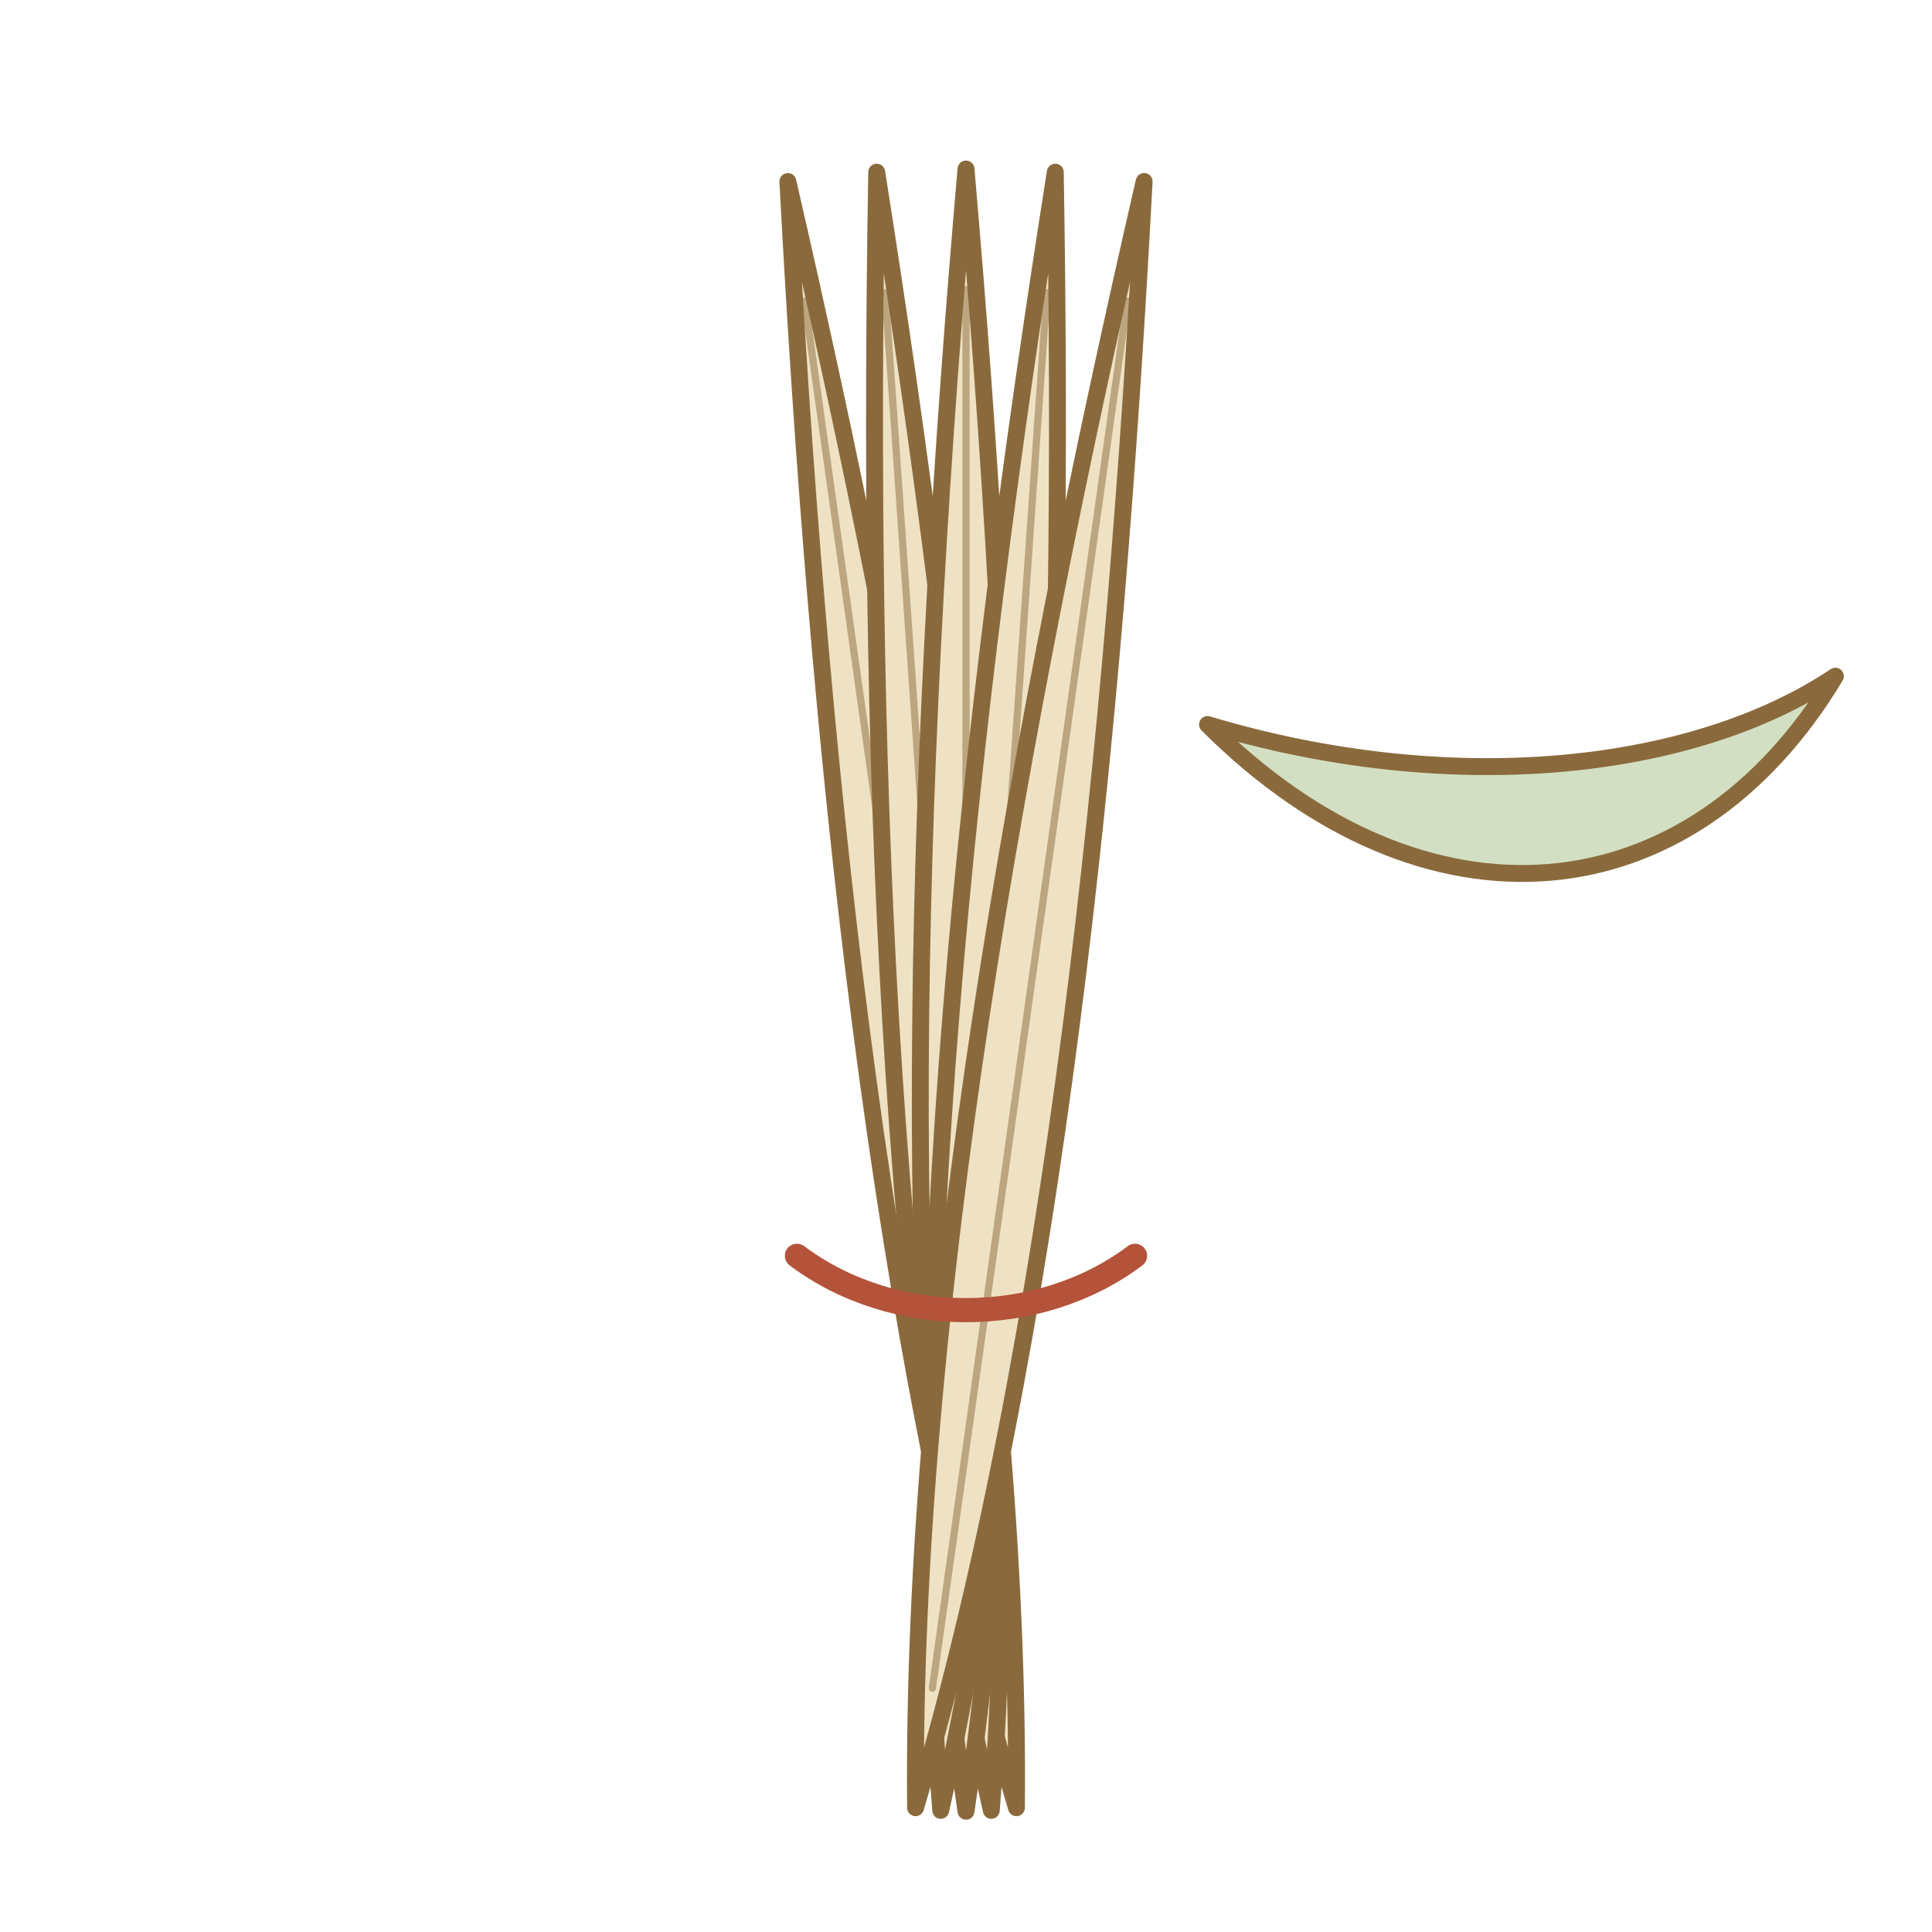
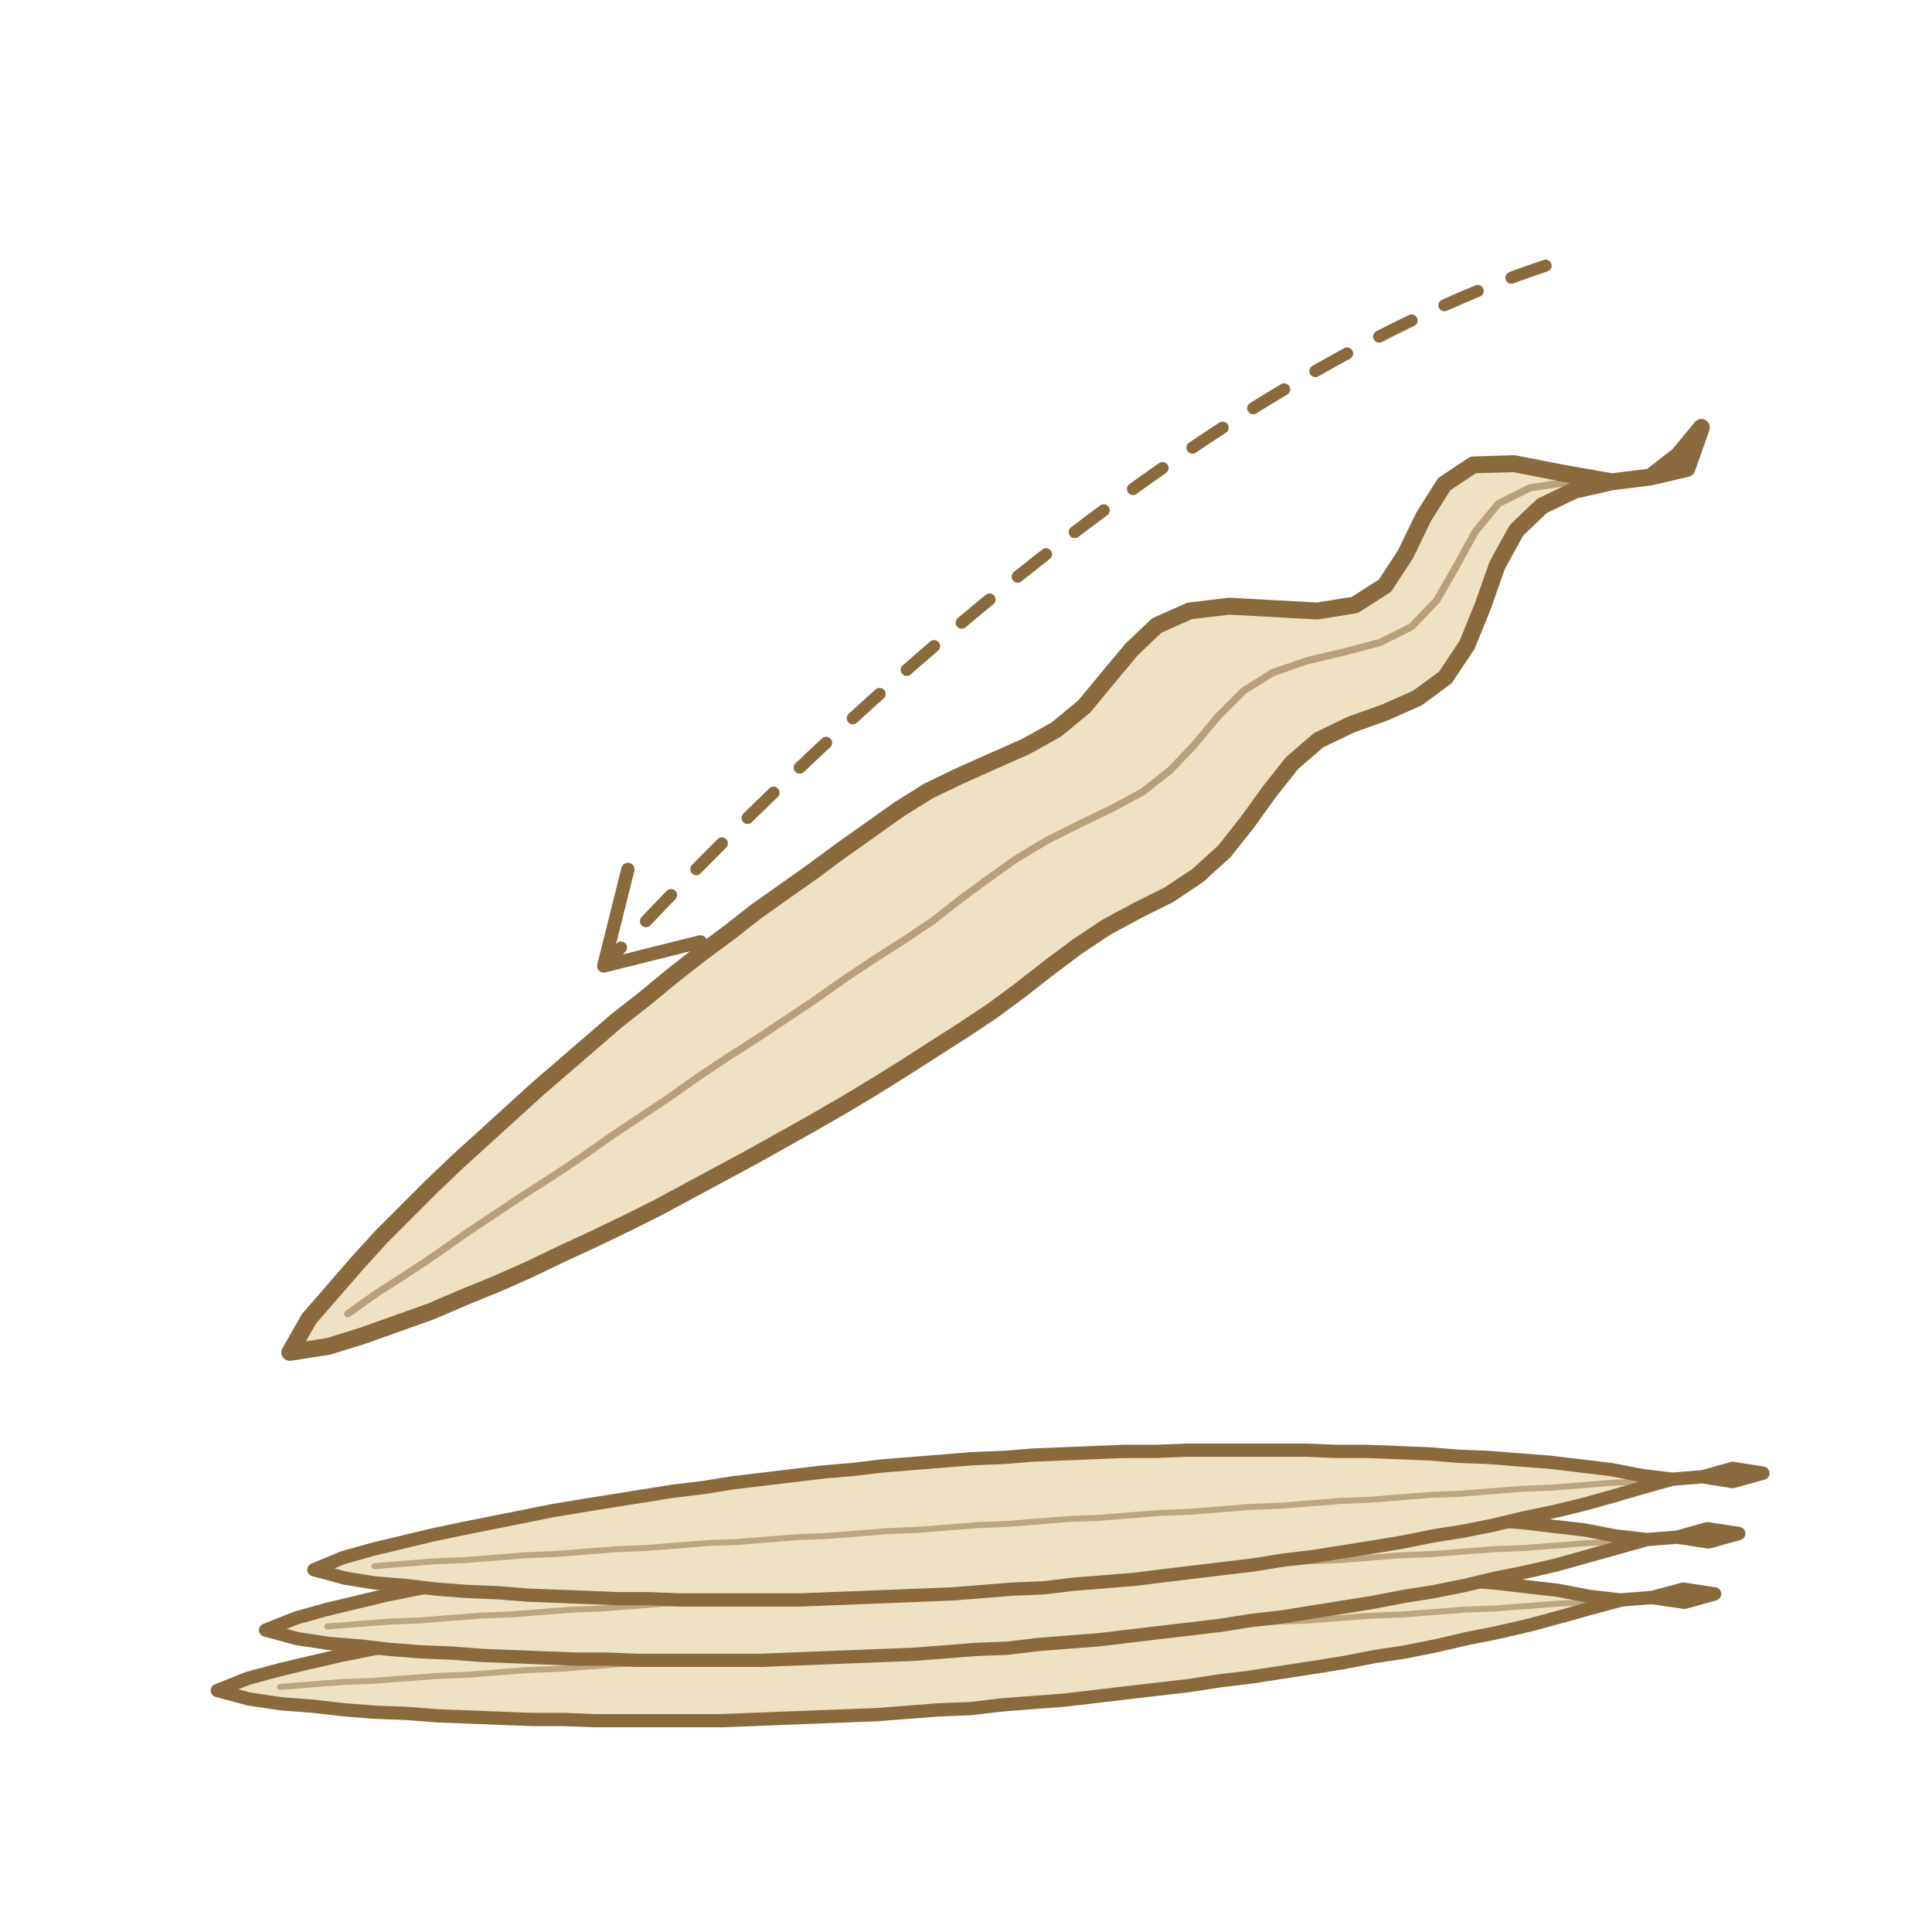
<svg xmlns="http://www.w3.org/2000/svg" viewBox="0 0 160 160" fill="none" stroke="#8a6a3c" stroke-width="1.4" stroke-linecap="round" stroke-linejoin="round">
-   <g transform="rotate(-8 80 120)">
-     <path d="M80 150 C 74 110, 76 60, 80 14 C 84 60, 86 110, 80 150 Z" fill="#efe2c4" />
-     <path d="M80 140 L 80 24" stroke-width="0.6" opacity=".5" />
-   </g>
-   <g transform="rotate(-4 80 120)">
-     <path d="M80 150 C 74 110, 76 60, 80 14 C 84 60, 86 110, 80 150 Z" fill="#efe2c4" />
-     <path d="M80 140 L 80 24" stroke-width="0.6" opacity=".5" />
-   </g>
-   <g transform="rotate(0 80 120)">
-     <path d="M80 150 C 74 110, 76 60, 80 14 C 84 60, 86 110, 80 150 Z" fill="#efe2c4" />
-     <path d="M80 140 L 80 24" stroke-width="0.6" opacity=".5" />
-   </g>
-   <g transform="rotate(4 80 120)">
-     <path d="M80 150 C 74 110, 76 60, 80 14 C 84 60, 86 110, 80 150 Z" fill="#efe2c4" />
-     <path d="M80 140 L 80 24" stroke-width="0.6" opacity=".5" />
-   </g>
-   <g transform="rotate(8 80 120)">
-     <path d="M80 150 C 74 110, 76 60, 80 14 C 84 60, 86 110, 80 150 Z" fill="#efe2c4" />
-     <path d="M80 140 L 80 24" stroke-width="0.6" opacity=".5" />
-   </g>
-   <path d="M66 104 C 74 110, 86 110, 94 104" stroke="#b4533a" stroke-width="2" />
-   <path d="M100 60 C 120 66, 140 64, 152 56 C 140 76, 118 78, 100 60 Z" fill="#d3dfc3" />
+   <path d="M18 140 L20.6 140.7 L23.3 141.1 L25.9 141.3 L28.5 141.6 L31.1 141.8 L33.7 141.9 L36.3 142.1 L38.9 142.2 L41.5 142.3 L44.1 142.4 L46.7 142.4 L49.3 142.5 L51.9 142.5 L54.5 142.5 L57.1 142.5 L59.7 142.5 L62.3 142.4 L64.8 142.3 L67.4 142.2 L70 142.1 L72.6 142 L75.2 141.8 L77.8 141.6 L80.4 141.5 L82.9 141.2 L85.5 141 L88.1 140.8 L90.7 140.5 L93.2 140.2 L95.8 139.9 L98.4 139.6 L101 139.2 L103.5 138.9 L106.1 138.5 L108.7 138.1 L111.2 137.7 L113.8 137.2 L116.4 136.8 L118.9 136.3 L121.5 135.7 L124 135.2 L126.6 134.6 L129.2 133.9 L131.7 133.2 L134.3 132.5 L136.8 132.3 L139.5 132.7 L142 132 L142 132 L139.4 131.6 L136.8 132.3 L134.2 132.5 L131.6 132.2 L129 131.7 L126.4 131.4 L123.8 131.1 L121.2 130.9 L118.6 130.7 L116 130.6 L113.4 130.4 L110.8 130.3 L108.2 130.2 L105.6 130.2 L103 130.1 L100.4 130.1 L97.8 130.1 L95.2 130.1 L92.6 130.1 L90 130.2 L87.4 130.2 L84.8 130.3 L82.2 130.4 L79.6 130.5 L77.1 130.7 L74.5 130.8 L71.9 131 L69.3 131.2 L66.7 131.4 L64.2 131.7 L61.6 131.9 L59 132.2 L56.4 132.5 L53.9 132.8 L51.3 133.2 L48.7 133.5 L46.1 133.9 L43.6 134.3 L41 134.7 L38.4 135.1 L35.9 135.6 L33.3 136.1 L30.7 136.6 L28.2 137.1 L25.6 137.7 L23.1 138.3 L20.5 139 L18 140 Z" fill="#efe2c4" stroke-width="1.1" />
+   <path d="M23.2 139.7 L25.8 139.5 L28.3 139.3 L30.9 139.2 L33.5 139 L36.1 138.8 L38.7 138.7 L41.2 138.5 L43.8 138.3 L46.4 138.2 L49 138 L51.6 137.8 L54.2 137.7 L56.8 137.5 L59.3 137.3 L61.9 137.2 L64.5 137 L67.1 136.8 L69.7 136.7 L72.2 136.5 L74.8 136.3 L77.4 136.2 L80 136 L82.6 135.8 L85.2 135.7 L87.8 135.5 L90.3 135.3 L92.9 135.2 L95.5 135 L98.1 134.8 L100.7 134.7 L103.2 134.5 L105.8 134.3 L108.4 134.2 L111 134 L113.6 133.8 L116.2 133.7 L118.8 133.5 L121.3 133.3 L123.9 133.2 L126.5 133 L129.1 132.8 L131.7 132.7 L134.2 132.5 L136.8 132.3" stroke-width=".5" opacity=".5" />
+   <path d="M22 135 L24.6 135.7 L27.2 136.1 L29.7 136.3 L32.3 136.6 L34.9 136.8 L37.4 136.9 L40 137.1 L42.6 137.2 L45.1 137.3 L47.7 137.4 L50.2 137.4 L52.8 137.5 L55.3 137.5 L57.9 137.5 L60.5 137.5 L63 137.5 L65.6 137.4 L68.1 137.3 L70.6 137.2 L73.2 137.1 L75.7 137 L78.3 136.8 L80.8 136.6 L83.4 136.5 L85.9 136.2 L88.4 136 L91 135.8 L93.5 135.5 L96 135.2 L98.6 134.9 L101.1 134.6 L103.6 134.2 L106.2 133.9 L108.7 133.5 L111.2 133.1 L113.7 132.7 L116.3 132.2 L118.8 131.8 L121.3 131.3 L123.8 130.7 L126.3 130.2 L128.9 129.6 L131.4 128.9 L133.9 128.2 L136.4 127.5 L138.9 127.3 L141.5 127.7 L144 127 L144 127 L141.4 126.6 L138.9 127.3 L136.4 127.5 L133.8 127.2 L131.2 126.7 L128.6 126.4 L126.1 126.1 L123.5 125.9 L120.9 125.7 L118.4 125.6 L115.8 125.4 L113.3 125.3 L110.7 125.2 L108.1 125.2 L105.6 125.1 L103 125.1 L100.5 125.1 L97.9 125.1 L95.4 125.1 L92.8 125.2 L90.3 125.2 L87.7 125.3 L85.2 125.4 L82.6 125.5 L80.1 125.7 L77.6 125.8 L75 126 L72.5 126.2 L69.9 126.4 L67.4 126.7 L64.9 126.9 L62.3 127.2 L59.8 127.5 L57.3 127.8 L54.7 128.2 L52.2 128.5 L49.7 128.9 L47.2 129.3 L44.6 129.7 L42.1 130.1 L39.6 130.6 L37.1 131.1 L34.5 131.6 L32 132.1 L29.5 132.7 L27 133.3 L24.5 134 L22 135 Z" fill="#efe2c4" stroke-width="1.1" />
+   <path d="M27.1 134.7 L29.6 134.5 L32.2 134.3 L34.7 134.2 L37.2 134 L39.8 133.8 L42.3 133.7 L44.9 133.5 L47.4 133.3 L50 133.2 L52.5 133 L55 132.8 L57.6 132.7 L60.1 132.5 L62.7 132.3 L65.2 132.2 L67.8 132 L70.3 131.8 L72.8 131.7 L75.4 131.5 L77.9 131.3 L80.5 131.2 L83 131 L85.5 130.8 L88.1 130.7 L90.6 130.5 L93.2 130.3 L95.7 130.2 L98.2 130 L100.8 129.8 L103.3 129.7 L105.9 129.5 L108.4 129.3 L111 129.2 L113.5 129 L116 128.8 L118.6 128.7 L121.1 128.5 L123.7 128.3 L126.2 128.2 L128.8 128 L131.3 127.8 L133.8 127.7 L136.4 127.5 L138.9 127.3" stroke-width=".5" opacity=".5" />
+   <path d="M26 130 L28.6 130.7 L31.1 131.1 L33.6 131.3 L36.1 131.6 L38.7 131.8 L41.2 131.9 L43.7 132.1 L46.2 132.2 L48.8 132.3 L51.3 132.4 L53.8 132.4 L56.3 132.5 L58.8 132.5 L61.3 132.5 L63.8 132.5 L66.3 132.5 L68.8 132.4 L71.4 132.3 L73.9 132.2 L76.4 132.1 L78.9 132 L81.4 131.8 L83.9 131.6 L86.4 131.5 L88.9 131.2 L91.4 131 L93.9 130.8 L96.3 130.5 L98.8 130.2 L101.3 129.9 L103.8 129.6 L106.3 129.2 L108.8 128.9 L111.3 128.5 L113.8 128.1 L116.2 127.7 L118.7 127.2 L121.2 126.8 L123.7 126.3 L126.2 125.7 L128.6 125.2 L131.1 124.6 L133.6 123.9 L136 123.2 L138.5 122.5 L141 122.3 L143.5 122.7 L146 122 L146 122 L143.5 121.6 L141 122.3 L138.5 122.5 L136 122.2 L133.4 121.7 L130.9 121.4 L128.4 121.1 L125.8 120.9 L123.3 120.7 L120.8 120.6 L118.3 120.4 L115.8 120.3 L113.2 120.2 L110.7 120.2 L108.2 120.1 L105.7 120.1 L103.2 120.1 L100.7 120.1 L98.2 120.1 L95.7 120.2 L93.1 120.2 L90.6 120.3 L88.1 120.4 L85.6 120.5 L83.1 120.7 L80.6 120.8 L78.1 121 L75.6 121.2 L73.1 121.4 L70.6 121.7 L68.2 121.9 L65.7 122.2 L63.2 122.5 L60.7 122.8 L58.2 123.2 L55.7 123.5 L53.2 123.9 L50.7 124.3 L48.2 124.7 L45.8 125.1 L43.3 125.6 L40.8 126.1 L38.3 126.6 L35.9 127.1 L33.4 127.7 L30.9 128.3 L28.4 129 L26 130 Z" fill="#efe2c4" stroke-width="1.1" />
+   <path d="M31 129.7 L33.5 129.5 L36 129.3 L38.5 129.2 L41 129 L43.5 128.8 L46 128.7 L48.5 128.5 L51 128.3 L53.5 128.2 L56 128 L58.5 127.8 L61 127.7 L63.5 127.5 L66 127.3 L68.5 127.2 L71 127 L73.5 126.8 L76 126.7 L78.5 126.5 L81 126.3 L83.5 126.2 L86 126 L88.5 125.8 L91 125.7 L93.5 125.5 L96 125.3 L98.5 125.2 L101 125 L103.5 124.8 L106 124.7 L108.5 124.5 L111 124.3 L113.5 124.2 L116 124 L118.5 123.8 L121 123.7 L123.5 123.5 L126 123.3 L128.5 123.2 L131 123 L133.5 122.8 L136 122.7 L138.5 122.5 L141 122.3" stroke-width=".5" opacity=".5" />
+   <path d="M24 112 L27.2 111.5 L30.1 110.6 L32.9 109.6 L35.7 108.6 L38.5 107.4 L41.2 106.3 L43.9 105.1 L46.6 103.8 L49.2 102.6 L51.9 101.3 L54.5 100 L57.1 98.6 L59.7 97.2 L62.3 95.8 L64.8 94.4 L67.3 93 L69.9 91.5 L72.4 90 L74.8 88.5 L77.3 86.9 L79.8 85.3 L82.2 83.7 L84.5 82 L86.8 80.2 L89.2 78.4 L91.6 76.8 L94.2 75.4 L96.8 74.1 L99.2 72.5 L101.4 70.5 L103.3 68.1 L105.1 65.6 L107 63.2 L109.2 61.3 L111.9 60 L114.7 59 L117.4 57.8 L119.7 56.1 L121.5 53.4 L122.8 50.2 L124 46.8 L125.6 43.9 L127.7 41.9 L130.4 40.6 L133.5 39.9 L136.7 39.5 L139.7 38.8 L140.9 35.4 L140.9 35.4 L139 37.7 L136.7 39.5 L133.5 39.9 L129.5 39.2 L125.4 38.4 L122 38.5 L119.6 40.1 L117.9 42.8 L116.4 45.9 L114.7 48.5 L112.2 50.1 L109.1 50.6 L105.4 50.4 L101.8 50.2 L98.5 50.6 L95.8 51.8 L93.7 53.8 L91.7 56.2 L89.8 58.5 L87.5 60.4 L85 61.8 L82.3 63 L79.6 64.2 L76.9 65.5 L74.5 67 L72.1 68.7 L69.7 70.4 L67.4 72.1 L65 73.8 L62.6 75.5 L60.3 77.3 L58 79 L55.7 80.8 L53.4 82.7 L51.1 84.5 L48.9 86.4 L46.7 88.3 L44.5 90.2 L42.3 92.2 L40.1 94.2 L37.9 96.2 L35.8 98.2 L33.7 100.3 L31.6 102.4 L29.6 104.6 L27.6 106.9 L25.6 109.2 L24 112 Z" fill="#efe2c4" />
+   <path d="M28.8 108.8 L31.2 107.1 L33.7 105.5 L36.1 103.9 L38.5 102.2 L40.9 100.6 L43.3 99 L45.8 97.4 L48.2 95.8 L50.6 94.1 L53 92.5 L55.4 90.9 L57.8 89.2 L60.2 87.6 L62.7 86 L65.1 84.4 L67.5 82.8 L69.9 81.1 L72.3 79.5 L74.8 77.9 L77.2 76.3 L79.5 74.5 L81.8 72.8 L84.2 71.1 L86.7 69.6 L89.3 68.3 L92 67 L94.6 65.6 L96.9 63.8 L98.9 61.7 L100.9 59.3 L103 57.2 L105.4 55.7 L108.3 54.7 L111.3 54 L114.3 53.2 L116.9 51.9 L119 49.7 L120.6 46.9 L122.2 44 L124.1 41.7 L126.7 40.4 L130 39.9 L133.5 39.9 L136.7 39.5" stroke-width=".6" opacity=".55" />
+   <path d="M128 22 C 104 30, 76 52, 50 80" stroke-width="1" stroke-dasharray="3 3" />
+   <path d="M50 80 l 2 -8 M50 80 l 8 -2" stroke-width="1.1" />
</svg>
